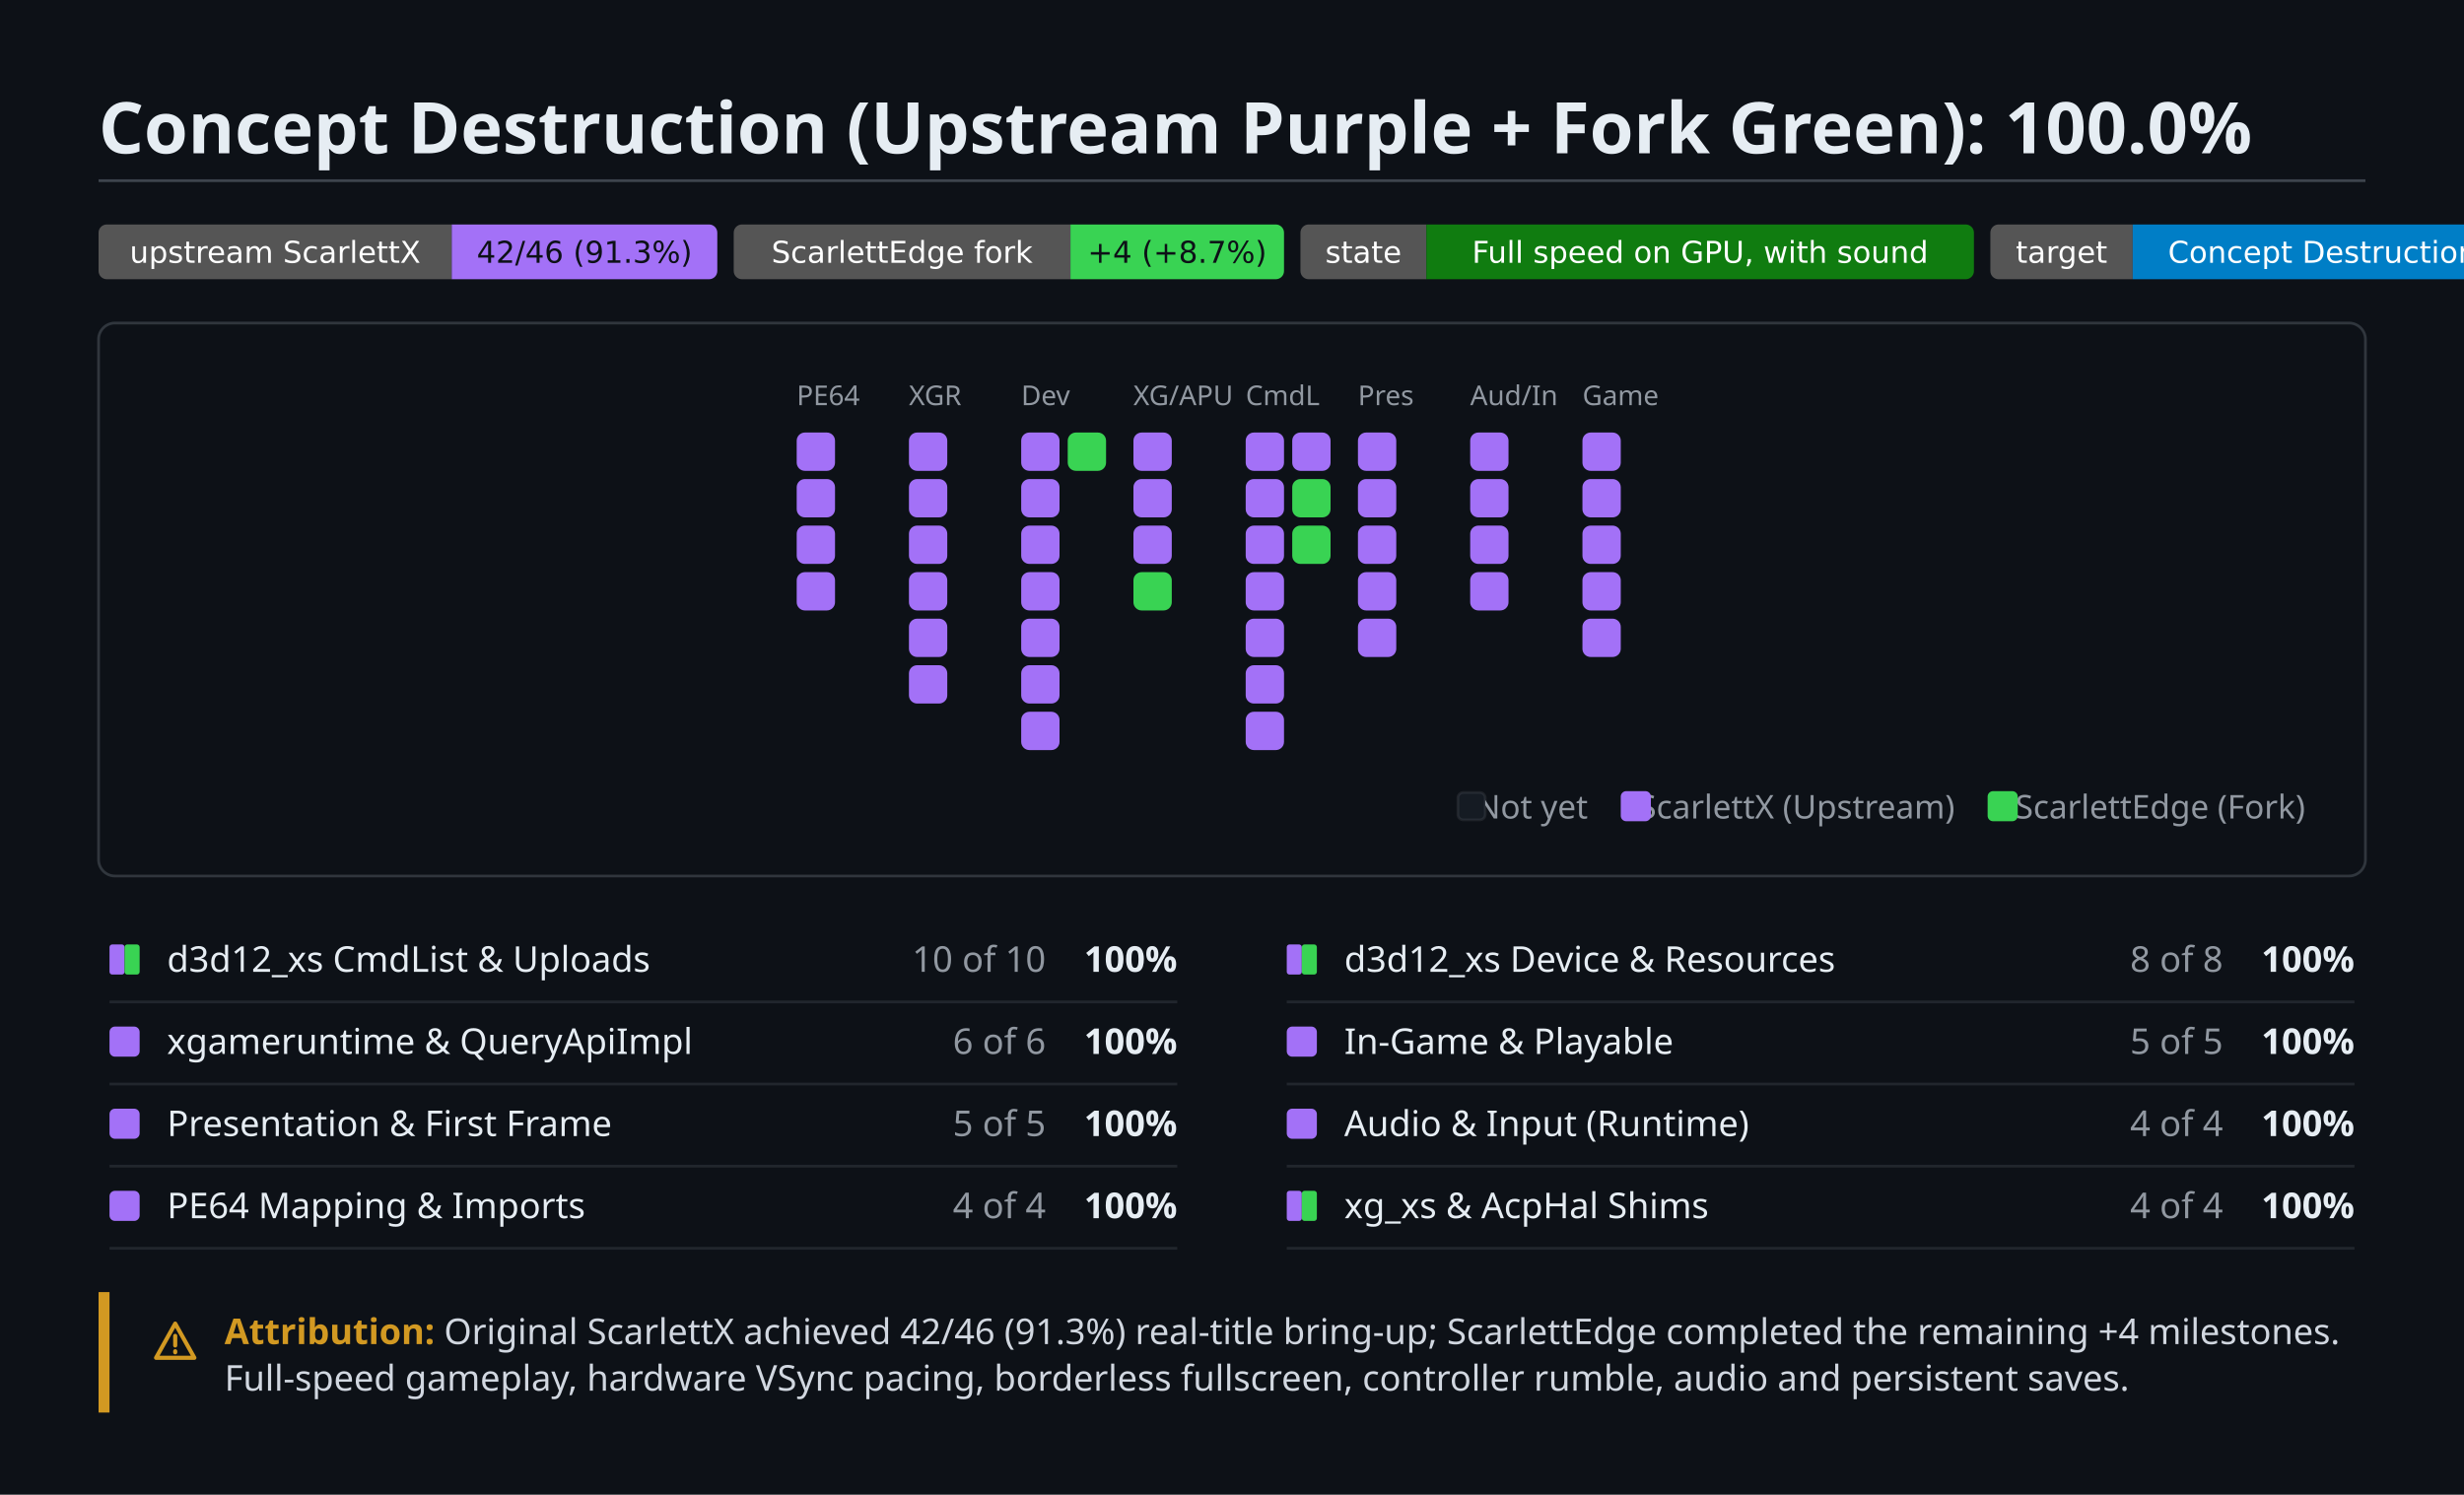
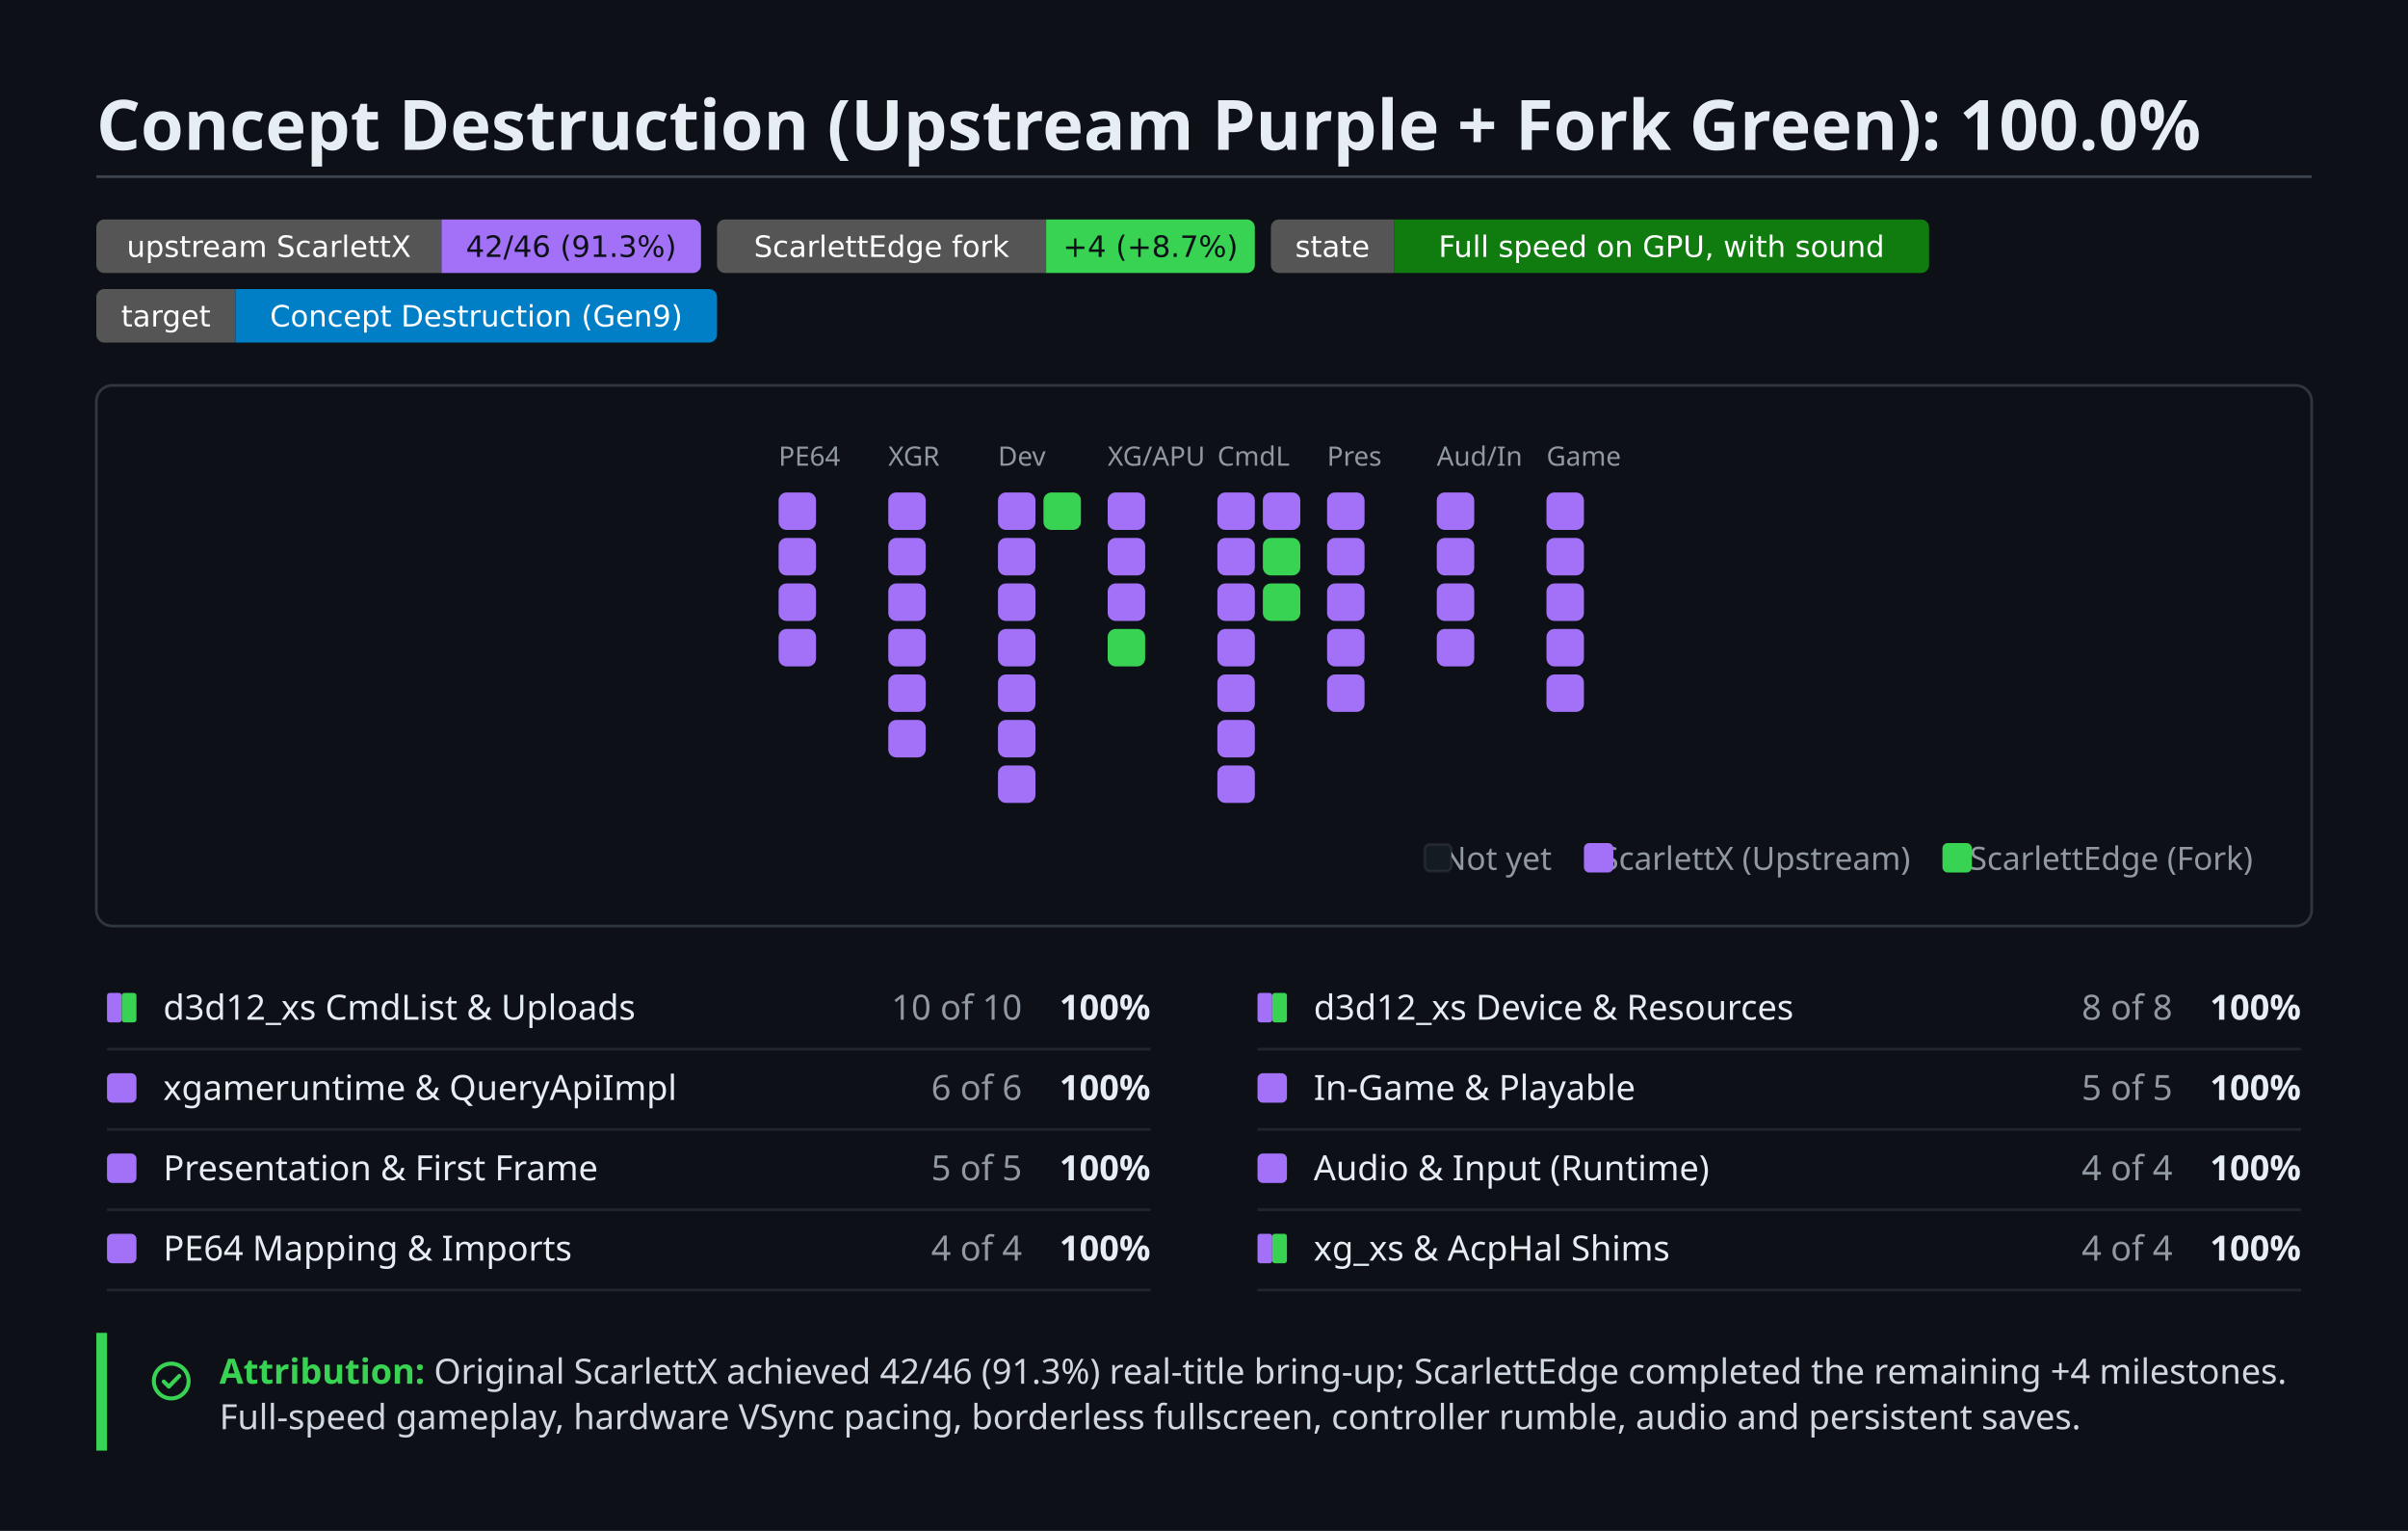
- <svg xmlns="http://www.w3.org/2000/svg" width="900" height="546" viewBox="0 0 900 546" role="img" aria-label="Concept Destruction (Upstream Purple + Fork Green): 100.0%">
+ <svg xmlns="http://www.w3.org/2000/svg" width="900" height="572" viewBox="0 0 900 572" role="img" aria-label="Concept Destruction (Upstream Purple + Fork Green): 100.0%">
  <style>
    text { font-family: 'Mona Sans', -apple-system, 'Segoe UI', 'Noto Sans', Helvetica, Arial, sans-serif; }
    .h2 { font-size: 26px; font-weight: 600; fill: #e6edf3; }
    .badge-txt { font-family: Verdana, 'DejaVu Sans', Geneva, sans-serif; font-size: 11px; fill: #ffffff; }
    .badge-txt-dark { font-family: Verdana, 'DejaVu Sans', Geneva, sans-serif; font-size: 11px; fill: #0d1117; }
    .g-label { font-size: 10px; fill: #9198a1; }
    .legend-txt { font-size: 12px; fill: #9198a1; }
    .r-name { font-size: 13px; fill: #e6edf3; }
    .r-count { font-size: 13px; fill: #9198a1; font-variant-numeric: tabular-nums; }
    .r-pct { font-size: 13px; font-weight: 600; fill: #e6edf3; font-variant-numeric: tabular-nums; }
    .callout-txt { font-size: 13px; fill: #d1d7e0; }
-     .callout-lead { font-size: 13px; font-weight: 600; fill: #d29922; }
+     .callout-lead { font-size: 13px; font-weight: 600; fill: #39d353; }
  </style>
-   <rect width="900" height="546" fill="#0d1117" />
+   <rect width="900" height="572" fill="#0d1117" />
  <text class="h2" x="36" y="56">Concept Destruction (Upstream Purple + Fork Green): 100.0%</text>
  <line x1="36" y1="66" x2="864" y2="66" stroke="#3d444d" stroke-width="1" />
  <clipPath id="bclip0">
    <rect x="36" y="82" width="226" height="20" rx="3" />
  </clipPath>
  <g clip-path="url(#bclip0)">
    <rect x="36" y="82" width="129" height="20" fill="#555555" />
    <rect x="165" y="82" width="97" height="20" fill="#a371f7" />
    <text class="badge-txt" x="100.5" y="96" text-anchor="middle">upstream ScarlettX</text>
    <text class="badge-txt-dark" x="213.5" y="96" text-anchor="middle">42/46 (91.3%)</text>
  </g>
  <clipPath id="bclip1">
    <rect x="268" y="82" width="201" height="20" rx="3" />
  </clipPath>
  <g clip-path="url(#bclip1)">
    <rect x="268" y="82" width="123" height="20" fill="#555555" />
    <rect x="391" y="82" width="78" height="20" fill="#39d353" />
    <text class="badge-txt" x="329.5" y="96" text-anchor="middle">ScarlettEdge fork</text>
    <text class="badge-txt-dark" x="430.0" y="96" text-anchor="middle">+4 (+8.7%)</text>
  </g>
  <clipPath id="bclip2">
    <rect x="475" y="82" width="246" height="20" rx="3" />
  </clipPath>
  <g clip-path="url(#bclip2)">
    <rect x="475" y="82" width="46" height="20" fill="#555555" />
    <rect x="521" y="82" width="200" height="20" fill="#107c10" />
    <text class="badge-txt" x="498.0" y="96" text-anchor="middle">state</text>
    <text class="badge-txt" x="621.0" y="96" text-anchor="middle">Full speed on GPU, with sound</text>
  </g>
  <clipPath id="bclip3">
-     <rect x="727" y="82" width="232" height="20" rx="3" />
+     <rect x="36" y="108" width="232" height="20" rx="3" />
  </clipPath>
  <g clip-path="url(#bclip3)">
-     <rect x="727" y="82" width="52" height="20" fill="#555555" />
-     <rect x="779" y="82" width="180" height="20" fill="#007ec6" />
-     <text class="badge-txt" x="753.0" y="96" text-anchor="middle">target</text>
-     <text class="badge-txt" x="869.0" y="96" text-anchor="middle">Concept Destruction (Gen9)</text>
+     <rect x="36" y="108" width="52" height="20" fill="#555555" />
+     <rect x="88" y="108" width="180" height="20" fill="#007ec6" />
+     <text class="badge-txt" x="62.0" y="122" text-anchor="middle">target</text>
+     <text class="badge-txt" x="178.0" y="122" text-anchor="middle">Concept Destruction (Gen9)</text>
  </g>
-   <rect x="36" y="118" width="828" height="202" rx="6" fill="#0d1117" stroke="#30363d" stroke-width="1" />
-   <text class="g-label" x="291.0" y="148">PE64</text>
-   <rect x="291.0" y="158.0" width="14" height="14" rx="3" fill="#a371f7" />
-   <rect x="291.0" y="175.0" width="14" height="14" rx="3" fill="#a371f7" />
-   <rect x="291.0" y="192.0" width="14" height="14" rx="3" fill="#a371f7" />
-   <rect x="291.0" y="209.0" width="14" height="14" rx="3" fill="#a371f7" />
-   <text class="g-label" x="332.0" y="148">XGR</text>
-   <rect x="332.0" y="158.0" width="14" height="14" rx="3" fill="#a371f7" />
-   <rect x="332.0" y="175.0" width="14" height="14" rx="3" fill="#a371f7" />
-   <rect x="332.0" y="192.0" width="14" height="14" rx="3" fill="#a371f7" />
-   <rect x="332.0" y="209.0" width="14" height="14" rx="3" fill="#a371f7" />
-   <rect x="332.0" y="226.0" width="14" height="14" rx="3" fill="#a371f7" />
-   <rect x="332.0" y="243.0" width="14" height="14" rx="3" fill="#a371f7" />
-   <text class="g-label" x="373.0" y="148">Dev</text>
-   <rect x="373.0" y="158.0" width="14" height="14" rx="3" fill="#a371f7" />
-   <rect x="373.0" y="175.0" width="14" height="14" rx="3" fill="#a371f7" />
-   <rect x="373.0" y="192.0" width="14" height="14" rx="3" fill="#a371f7" />
-   <rect x="373.0" y="209.0" width="14" height="14" rx="3" fill="#a371f7" />
-   <rect x="373.0" y="226.0" width="14" height="14" rx="3" fill="#a371f7" />
-   <rect x="373.0" y="243.0" width="14" height="14" rx="3" fill="#a371f7" />
-   <rect x="373.0" y="260.0" width="14" height="14" rx="3" fill="#a371f7" />
-   <rect x="390.0" y="158.0" width="14" height="14" rx="3" fill="#39d353" />
-   <text class="g-label" x="414.0" y="148">XG/APU</text>
-   <rect x="414.0" y="158.0" width="14" height="14" rx="3" fill="#a371f7" />
-   <rect x="414.0" y="175.0" width="14" height="14" rx="3" fill="#a371f7" />
-   <rect x="414.0" y="192.0" width="14" height="14" rx="3" fill="#a371f7" />
-   <rect x="414.0" y="209.0" width="14" height="14" rx="3" fill="#39d353" />
-   <text class="g-label" x="455.0" y="148">CmdL</text>
-   <rect x="455.0" y="158.0" width="14" height="14" rx="3" fill="#a371f7" />
-   <rect x="455.0" y="175.0" width="14" height="14" rx="3" fill="#a371f7" />
-   <rect x="455.0" y="192.0" width="14" height="14" rx="3" fill="#a371f7" />
-   <rect x="455.0" y="209.0" width="14" height="14" rx="3" fill="#a371f7" />
-   <rect x="455.0" y="226.0" width="14" height="14" rx="3" fill="#a371f7" />
-   <rect x="455.0" y="243.0" width="14" height="14" rx="3" fill="#a371f7" />
-   <rect x="455.0" y="260.0" width="14" height="14" rx="3" fill="#a371f7" />
-   <rect x="472.0" y="158.0" width="14" height="14" rx="3" fill="#a371f7" />
-   <rect x="472.0" y="175.0" width="14" height="14" rx="3" fill="#39d353" />
-   <rect x="472.0" y="192.0" width="14" height="14" rx="3" fill="#39d353" />
-   <text class="g-label" x="496.0" y="148">Pres</text>
-   <rect x="496.0" y="158.0" width="14" height="14" rx="3" fill="#a371f7" />
-   <rect x="496.0" y="175.0" width="14" height="14" rx="3" fill="#a371f7" />
-   <rect x="496.0" y="192.0" width="14" height="14" rx="3" fill="#a371f7" />
-   <rect x="496.0" y="209.0" width="14" height="14" rx="3" fill="#a371f7" />
-   <rect x="496.0" y="226.0" width="14" height="14" rx="3" fill="#a371f7" />
-   <text class="g-label" x="537.0" y="148">Aud/In</text>
-   <rect x="537.0" y="158.0" width="14" height="14" rx="3" fill="#a371f7" />
-   <rect x="537.0" y="175.0" width="14" height="14" rx="3" fill="#a371f7" />
-   <rect x="537.0" y="192.0" width="14" height="14" rx="3" fill="#a371f7" />
-   <rect x="537.0" y="209.0" width="14" height="14" rx="3" fill="#a371f7" />
-   <text class="g-label" x="578.0" y="148">Game</text>
-   <rect x="578.0" y="158.0" width="14" height="14" rx="3" fill="#a371f7" />
-   <rect x="578.0" y="175.0" width="14" height="14" rx="3" fill="#a371f7" />
-   <rect x="578.0" y="192.0" width="14" height="14" rx="3" fill="#a371f7" />
-   <rect x="578.0" y="209.0" width="14" height="14" rx="3" fill="#a371f7" />
-   <rect x="578.0" y="226.0" width="14" height="14" rx="3" fill="#a371f7" />
-   <text class="legend-txt" x="842" y="299" text-anchor="end">ScarlettEdge (Fork)</text>
-   <rect x="726.0" y="289.0" width="11" height="11" rx="2" fill="#39d353" />
-   <text class="legend-txt" x="714.0" y="299" text-anchor="end">ScarlettX (Upstream)</text>
-   <rect x="592.0" y="289.0" width="11" height="11" rx="2" fill="#a371f7" />
-   <text class="legend-txt" x="580.0" y="299" text-anchor="end">Not yet</text>
-   <rect x="532.5" y="289.5" width="10" height="10" rx="2" fill="#151b23" stroke="rgba(240,246,252,0.08)" stroke-width="1" />
-   <rect x="40.0" y="345.0" width="5.5" height="11" rx="1" fill="#a371f7" />
-   <rect x="45.5" y="345.0" width="5.5" height="11" rx="1" fill="#39d353" />
-   <text class="r-name" x="61.0" y="355">d3d12_xs CmdList &amp; Uploads</text>
-   <text class="r-count" x="382.0" y="355" text-anchor="end">10 of 10</text>
-   <text class="r-pct" x="430.0" y="355" text-anchor="end">100%</text>
-   <line x1="40.0" y1="366" x2="430.0" y2="366" stroke="#21262d" stroke-width="1" />
-   <rect x="470.0" y="345.0" width="5.5" height="11" rx="1" fill="#a371f7" />
-   <rect x="475.5" y="345.0" width="5.5" height="11" rx="1" fill="#39d353" />
-   <text class="r-name" x="491.0" y="355">d3d12_xs Device &amp; Resources</text>
-   <text class="r-count" x="812.0" y="355" text-anchor="end">8 of 8</text>
-   <text class="r-pct" x="860.0" y="355" text-anchor="end">100%</text>
-   <line x1="470.0" y1="366" x2="860.0" y2="366" stroke="#21262d" stroke-width="1" />
-   <rect x="40.0" y="375.0" width="11" height="11" rx="2" fill="#a371f7" />
-   <text class="r-name" x="61.0" y="385">xgameruntime &amp; QueryApiImpl</text>
-   <text class="r-count" x="382.0" y="385" text-anchor="end">6 of 6</text>
-   <text class="r-pct" x="430.0" y="385" text-anchor="end">100%</text>
-   <line x1="40.0" y1="396" x2="430.0" y2="396" stroke="#21262d" stroke-width="1" />
-   <rect x="470.0" y="375.0" width="11" height="11" rx="2" fill="#a371f7" />
-   <text class="r-name" x="491.0" y="385">In-Game &amp; Playable</text>
-   <text class="r-count" x="812.0" y="385" text-anchor="end">5 of 5</text>
-   <text class="r-pct" x="860.0" y="385" text-anchor="end">100%</text>
-   <line x1="470.0" y1="396" x2="860.0" y2="396" stroke="#21262d" stroke-width="1" />
-   <rect x="40.0" y="405.0" width="11" height="11" rx="2" fill="#a371f7" />
-   <text class="r-name" x="61.0" y="415">Presentation &amp; First Frame</text>
-   <text class="r-count" x="382.0" y="415" text-anchor="end">5 of 5</text>
-   <text class="r-pct" x="430.0" y="415" text-anchor="end">100%</text>
-   <line x1="40.0" y1="426" x2="430.0" y2="426" stroke="#21262d" stroke-width="1" />
-   <rect x="470.0" y="405.0" width="11" height="11" rx="2" fill="#a371f7" />
-   <text class="r-name" x="491.0" y="415">Audio &amp; Input (Runtime)</text>
-   <text class="r-count" x="812.0" y="415" text-anchor="end">4 of 4</text>
-   <text class="r-pct" x="860.0" y="415" text-anchor="end">100%</text>
-   <line x1="470.0" y1="426" x2="860.0" y2="426" stroke="#21262d" stroke-width="1" />
-   <rect x="40.0" y="435.0" width="11" height="11" rx="2" fill="#a371f7" />
-   <text class="r-name" x="61.0" y="445">PE64 Mapping &amp; Imports</text>
-   <text class="r-count" x="382.0" y="445" text-anchor="end">4 of 4</text>
-   <text class="r-pct" x="430.0" y="445" text-anchor="end">100%</text>
-   <line x1="40.0" y1="456" x2="430.0" y2="456" stroke="#21262d" stroke-width="1" />
-   <rect x="470.0" y="435.0" width="5.5" height="11" rx="1" fill="#a371f7" />
-   <rect x="475.5" y="435.0" width="5.5" height="11" rx="1" fill="#39d353" />
-   <text class="r-name" x="491.0" y="445">xg_xs &amp; AcpHal Shims</text>
-   <text class="r-count" x="812.0" y="445" text-anchor="end">4 of 4</text>
-   <text class="r-pct" x="860.0" y="445" text-anchor="end">100%</text>
-   <line x1="470.0" y1="456" x2="860.0" y2="456" stroke="#21262d" stroke-width="1" />
-   <rect x="36" y="472" width="4" height="44" fill="#d29922" />
-   <g transform="translate(56,482)">
-     <path d="M8 1.5 15 14H1z" fill="none" stroke="#d29922" stroke-width="1.5" stroke-linejoin="round" />
-     <path d="M8 6v3.5M8 11.6v.4" stroke="#d29922" stroke-width="1.5" stroke-linecap="round" />
+   <rect x="36" y="144" width="828" height="202" rx="6" fill="#0d1117" stroke="#30363d" stroke-width="1" />
+   <text class="g-label" x="291.0" y="174">PE64</text>
+   <rect x="291.0" y="184.0" width="14" height="14" rx="3" fill="#a371f7" />
+   <rect x="291.0" y="201.0" width="14" height="14" rx="3" fill="#a371f7" />
+   <rect x="291.0" y="218.0" width="14" height="14" rx="3" fill="#a371f7" />
+   <rect x="291.0" y="235.0" width="14" height="14" rx="3" fill="#a371f7" />
+   <text class="g-label" x="332.0" y="174">XGR</text>
+   <rect x="332.0" y="184.0" width="14" height="14" rx="3" fill="#a371f7" />
+   <rect x="332.0" y="201.0" width="14" height="14" rx="3" fill="#a371f7" />
+   <rect x="332.0" y="218.0" width="14" height="14" rx="3" fill="#a371f7" />
+   <rect x="332.0" y="235.0" width="14" height="14" rx="3" fill="#a371f7" />
+   <rect x="332.0" y="252.0" width="14" height="14" rx="3" fill="#a371f7" />
+   <rect x="332.0" y="269.0" width="14" height="14" rx="3" fill="#a371f7" />
+   <text class="g-label" x="373.0" y="174">Dev</text>
+   <rect x="373.0" y="184.0" width="14" height="14" rx="3" fill="#a371f7" />
+   <rect x="373.0" y="201.0" width="14" height="14" rx="3" fill="#a371f7" />
+   <rect x="373.0" y="218.0" width="14" height="14" rx="3" fill="#a371f7" />
+   <rect x="373.0" y="235.0" width="14" height="14" rx="3" fill="#a371f7" />
+   <rect x="373.0" y="252.0" width="14" height="14" rx="3" fill="#a371f7" />
+   <rect x="373.0" y="269.0" width="14" height="14" rx="3" fill="#a371f7" />
+   <rect x="373.0" y="286.0" width="14" height="14" rx="3" fill="#a371f7" />
+   <rect x="390.0" y="184.0" width="14" height="14" rx="3" fill="#39d353" />
+   <text class="g-label" x="414.0" y="174">XG/APU</text>
+   <rect x="414.0" y="184.0" width="14" height="14" rx="3" fill="#a371f7" />
+   <rect x="414.0" y="201.0" width="14" height="14" rx="3" fill="#a371f7" />
+   <rect x="414.0" y="218.0" width="14" height="14" rx="3" fill="#a371f7" />
+   <rect x="414.0" y="235.0" width="14" height="14" rx="3" fill="#39d353" />
+   <text class="g-label" x="455.0" y="174">CmdL</text>
+   <rect x="455.0" y="184.0" width="14" height="14" rx="3" fill="#a371f7" />
+   <rect x="455.0" y="201.0" width="14" height="14" rx="3" fill="#a371f7" />
+   <rect x="455.0" y="218.0" width="14" height="14" rx="3" fill="#a371f7" />
+   <rect x="455.0" y="235.0" width="14" height="14" rx="3" fill="#a371f7" />
+   <rect x="455.0" y="252.0" width="14" height="14" rx="3" fill="#a371f7" />
+   <rect x="455.0" y="269.0" width="14" height="14" rx="3" fill="#a371f7" />
+   <rect x="455.0" y="286.0" width="14" height="14" rx="3" fill="#a371f7" />
+   <rect x="472.0" y="184.0" width="14" height="14" rx="3" fill="#a371f7" />
+   <rect x="472.0" y="201.0" width="14" height="14" rx="3" fill="#39d353" />
+   <rect x="472.0" y="218.0" width="14" height="14" rx="3" fill="#39d353" />
+   <text class="g-label" x="496.0" y="174">Pres</text>
+   <rect x="496.0" y="184.0" width="14" height="14" rx="3" fill="#a371f7" />
+   <rect x="496.0" y="201.0" width="14" height="14" rx="3" fill="#a371f7" />
+   <rect x="496.0" y="218.0" width="14" height="14" rx="3" fill="#a371f7" />
+   <rect x="496.0" y="235.0" width="14" height="14" rx="3" fill="#a371f7" />
+   <rect x="496.0" y="252.0" width="14" height="14" rx="3" fill="#a371f7" />
+   <text class="g-label" x="537.0" y="174">Aud/In</text>
+   <rect x="537.0" y="184.0" width="14" height="14" rx="3" fill="#a371f7" />
+   <rect x="537.0" y="201.0" width="14" height="14" rx="3" fill="#a371f7" />
+   <rect x="537.0" y="218.0" width="14" height="14" rx="3" fill="#a371f7" />
+   <rect x="537.0" y="235.0" width="14" height="14" rx="3" fill="#a371f7" />
+   <text class="g-label" x="578.0" y="174">Game</text>
+   <rect x="578.0" y="184.0" width="14" height="14" rx="3" fill="#a371f7" />
+   <rect x="578.0" y="201.0" width="14" height="14" rx="3" fill="#a371f7" />
+   <rect x="578.0" y="218.0" width="14" height="14" rx="3" fill="#a371f7" />
+   <rect x="578.0" y="235.0" width="14" height="14" rx="3" fill="#a371f7" />
+   <rect x="578.0" y="252.0" width="14" height="14" rx="3" fill="#a371f7" />
+   <text class="legend-txt" x="842" y="325" text-anchor="end">ScarlettEdge (Fork)</text>
+   <rect x="726.0" y="315.0" width="11" height="11" rx="2" fill="#39d353" />
+   <text class="legend-txt" x="714.0" y="325" text-anchor="end">ScarlettX (Upstream)</text>
+   <rect x="592.0" y="315.0" width="11" height="11" rx="2" fill="#a371f7" />
+   <text class="legend-txt" x="580.0" y="325" text-anchor="end">Not yet</text>
+   <rect x="532.5" y="315.5" width="10" height="10" rx="2" fill="#151b23" stroke="rgba(240,246,252,0.08)" stroke-width="1" />
+   <rect x="40.0" y="371.0" width="5.5" height="11" rx="1" fill="#a371f7" />
+   <rect x="45.5" y="371.0" width="5.5" height="11" rx="1" fill="#39d353" />
+   <text class="r-name" x="61.0" y="381">d3d12_xs CmdList &amp; Uploads</text>
+   <text class="r-count" x="382.0" y="381" text-anchor="end">10 of 10</text>
+   <text class="r-pct" x="430.0" y="381" text-anchor="end">100%</text>
+   <line x1="40.0" y1="392" x2="430.0" y2="392" stroke="#21262d" stroke-width="1" />
+   <rect x="470.0" y="371.0" width="5.5" height="11" rx="1" fill="#a371f7" />
+   <rect x="475.5" y="371.0" width="5.5" height="11" rx="1" fill="#39d353" />
+   <text class="r-name" x="491.0" y="381">d3d12_xs Device &amp; Resources</text>
+   <text class="r-count" x="812.0" y="381" text-anchor="end">8 of 8</text>
+   <text class="r-pct" x="860.0" y="381" text-anchor="end">100%</text>
+   <line x1="470.0" y1="392" x2="860.0" y2="392" stroke="#21262d" stroke-width="1" />
+   <rect x="40.0" y="401.0" width="11" height="11" rx="2" fill="#a371f7" />
+   <text class="r-name" x="61.0" y="411">xgameruntime &amp; QueryApiImpl</text>
+   <text class="r-count" x="382.0" y="411" text-anchor="end">6 of 6</text>
+   <text class="r-pct" x="430.0" y="411" text-anchor="end">100%</text>
+   <line x1="40.0" y1="422" x2="430.0" y2="422" stroke="#21262d" stroke-width="1" />
+   <rect x="470.0" y="401.0" width="11" height="11" rx="2" fill="#a371f7" />
+   <text class="r-name" x="491.0" y="411">In-Game &amp; Playable</text>
+   <text class="r-count" x="812.0" y="411" text-anchor="end">5 of 5</text>
+   <text class="r-pct" x="860.0" y="411" text-anchor="end">100%</text>
+   <line x1="470.0" y1="422" x2="860.0" y2="422" stroke="#21262d" stroke-width="1" />
+   <rect x="40.0" y="431.0" width="11" height="11" rx="2" fill="#a371f7" />
+   <text class="r-name" x="61.0" y="441">Presentation &amp; First Frame</text>
+   <text class="r-count" x="382.0" y="441" text-anchor="end">5 of 5</text>
+   <text class="r-pct" x="430.0" y="441" text-anchor="end">100%</text>
+   <line x1="40.0" y1="452" x2="430.0" y2="452" stroke="#21262d" stroke-width="1" />
+   <rect x="470.0" y="431.0" width="11" height="11" rx="2" fill="#a371f7" />
+   <text class="r-name" x="491.0" y="441">Audio &amp; Input (Runtime)</text>
+   <text class="r-count" x="812.0" y="441" text-anchor="end">4 of 4</text>
+   <text class="r-pct" x="860.0" y="441" text-anchor="end">100%</text>
+   <line x1="470.0" y1="452" x2="860.0" y2="452" stroke="#21262d" stroke-width="1" />
+   <rect x="40.0" y="461.0" width="11" height="11" rx="2" fill="#a371f7" />
+   <text class="r-name" x="61.0" y="471">PE64 Mapping &amp; Imports</text>
+   <text class="r-count" x="382.0" y="471" text-anchor="end">4 of 4</text>
+   <text class="r-pct" x="430.0" y="471" text-anchor="end">100%</text>
+   <line x1="40.0" y1="482" x2="430.0" y2="482" stroke="#21262d" stroke-width="1" />
+   <rect x="470.0" y="461.0" width="5.5" height="11" rx="1" fill="#a371f7" />
+   <rect x="475.5" y="461.0" width="5.5" height="11" rx="1" fill="#39d353" />
+   <text class="r-name" x="491.0" y="471">xg_xs &amp; AcpHal Shims</text>
+   <text class="r-count" x="812.0" y="471" text-anchor="end">4 of 4</text>
+   <text class="r-pct" x="860.0" y="471" text-anchor="end">100%</text>
+   <line x1="470.0" y1="482" x2="860.0" y2="482" stroke="#21262d" stroke-width="1" />
+   <rect x="36" y="498" width="4" height="44" fill="#39d353" />
+   <g transform="translate(56,508)">
+     <circle cx="8" cy="8" r="6.5" fill="none" stroke="#39d353" stroke-width="1.5" />
+     <path d="M5.2 8.2 7.1 10.1 11 6.1" fill="none" stroke="#39d353" stroke-width="1.5" stroke-linecap="round" stroke-linejoin="round" />
  </g>
-   <text class="callout-txt" x="82" y="491">
+   <text class="callout-txt" x="82" y="517">
    <tspan class="callout-lead">Attribution:</tspan> Original ScarlettX achieved 42/46 (91.3%) real-title bring-up; ScarlettEdge completed the remaining +4 milestones.</text>
-   <text class="callout-txt" x="82" y="508">Full-speed gameplay, hardware VSync pacing, borderless fullscreen, controller rumble, audio and persistent saves.</text>
+   <text class="callout-txt" x="82" y="534">Full-speed gameplay, hardware VSync pacing, borderless fullscreen, controller rumble, audio and persistent saves.</text>
</svg>
